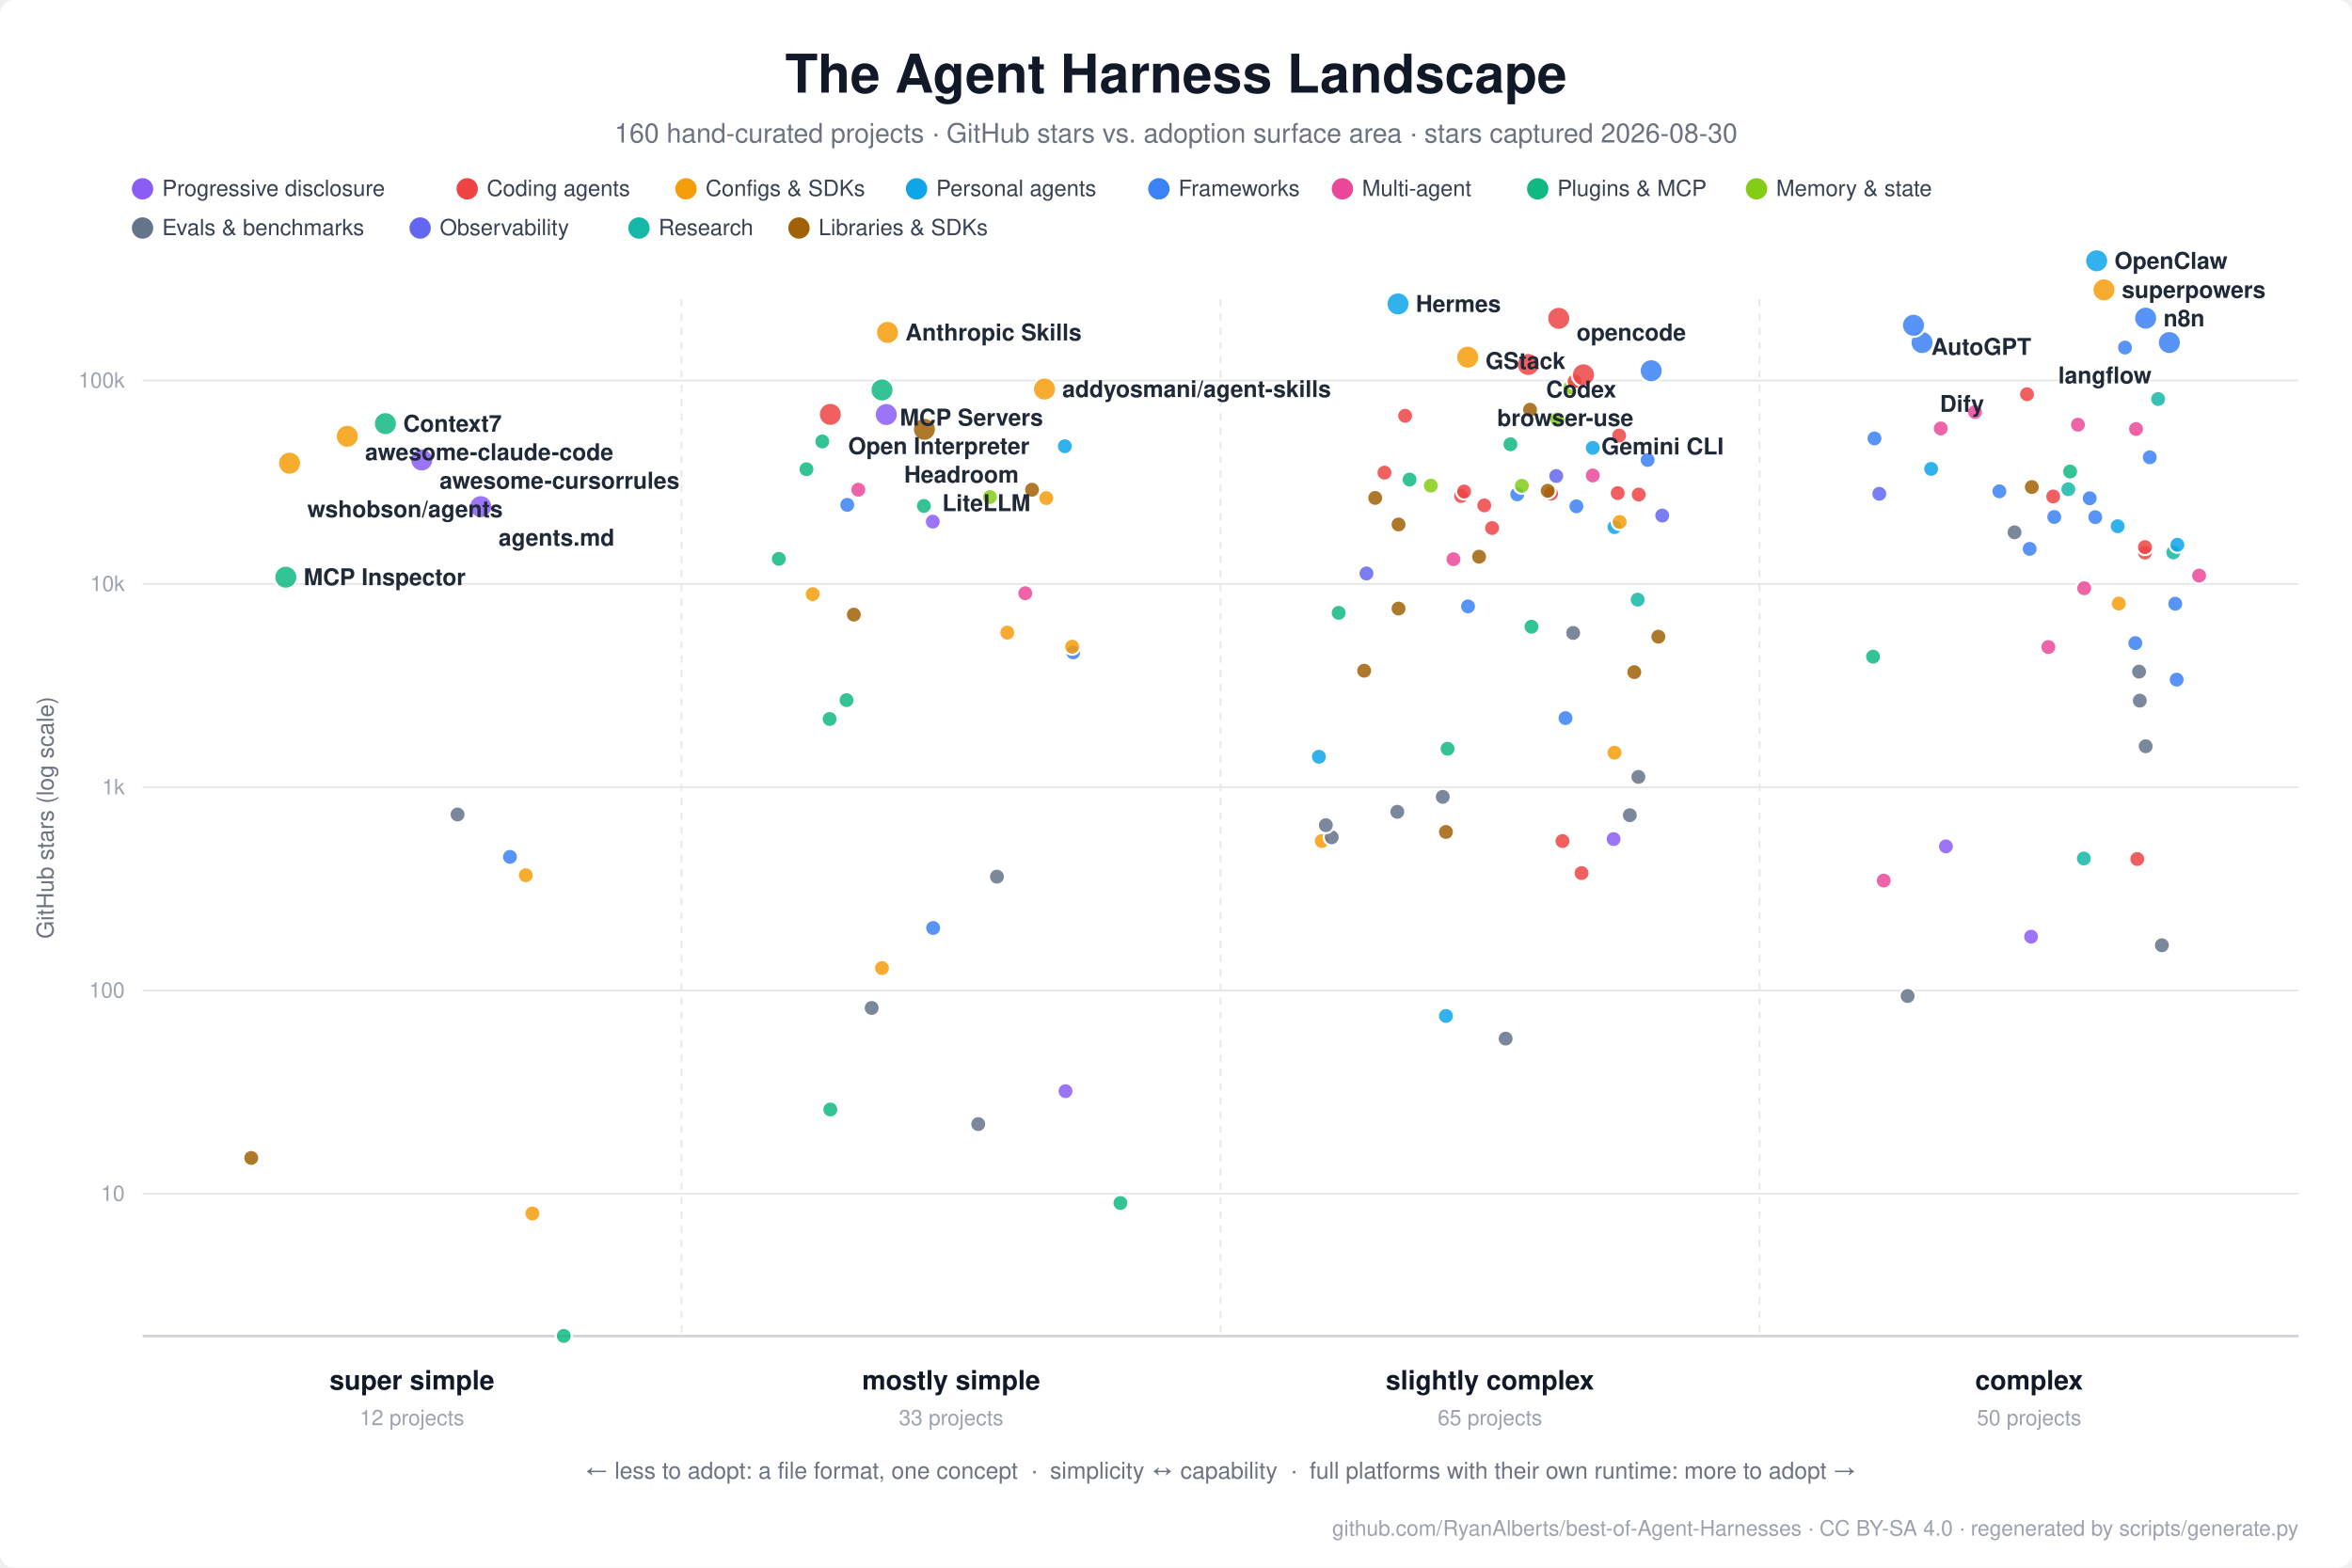
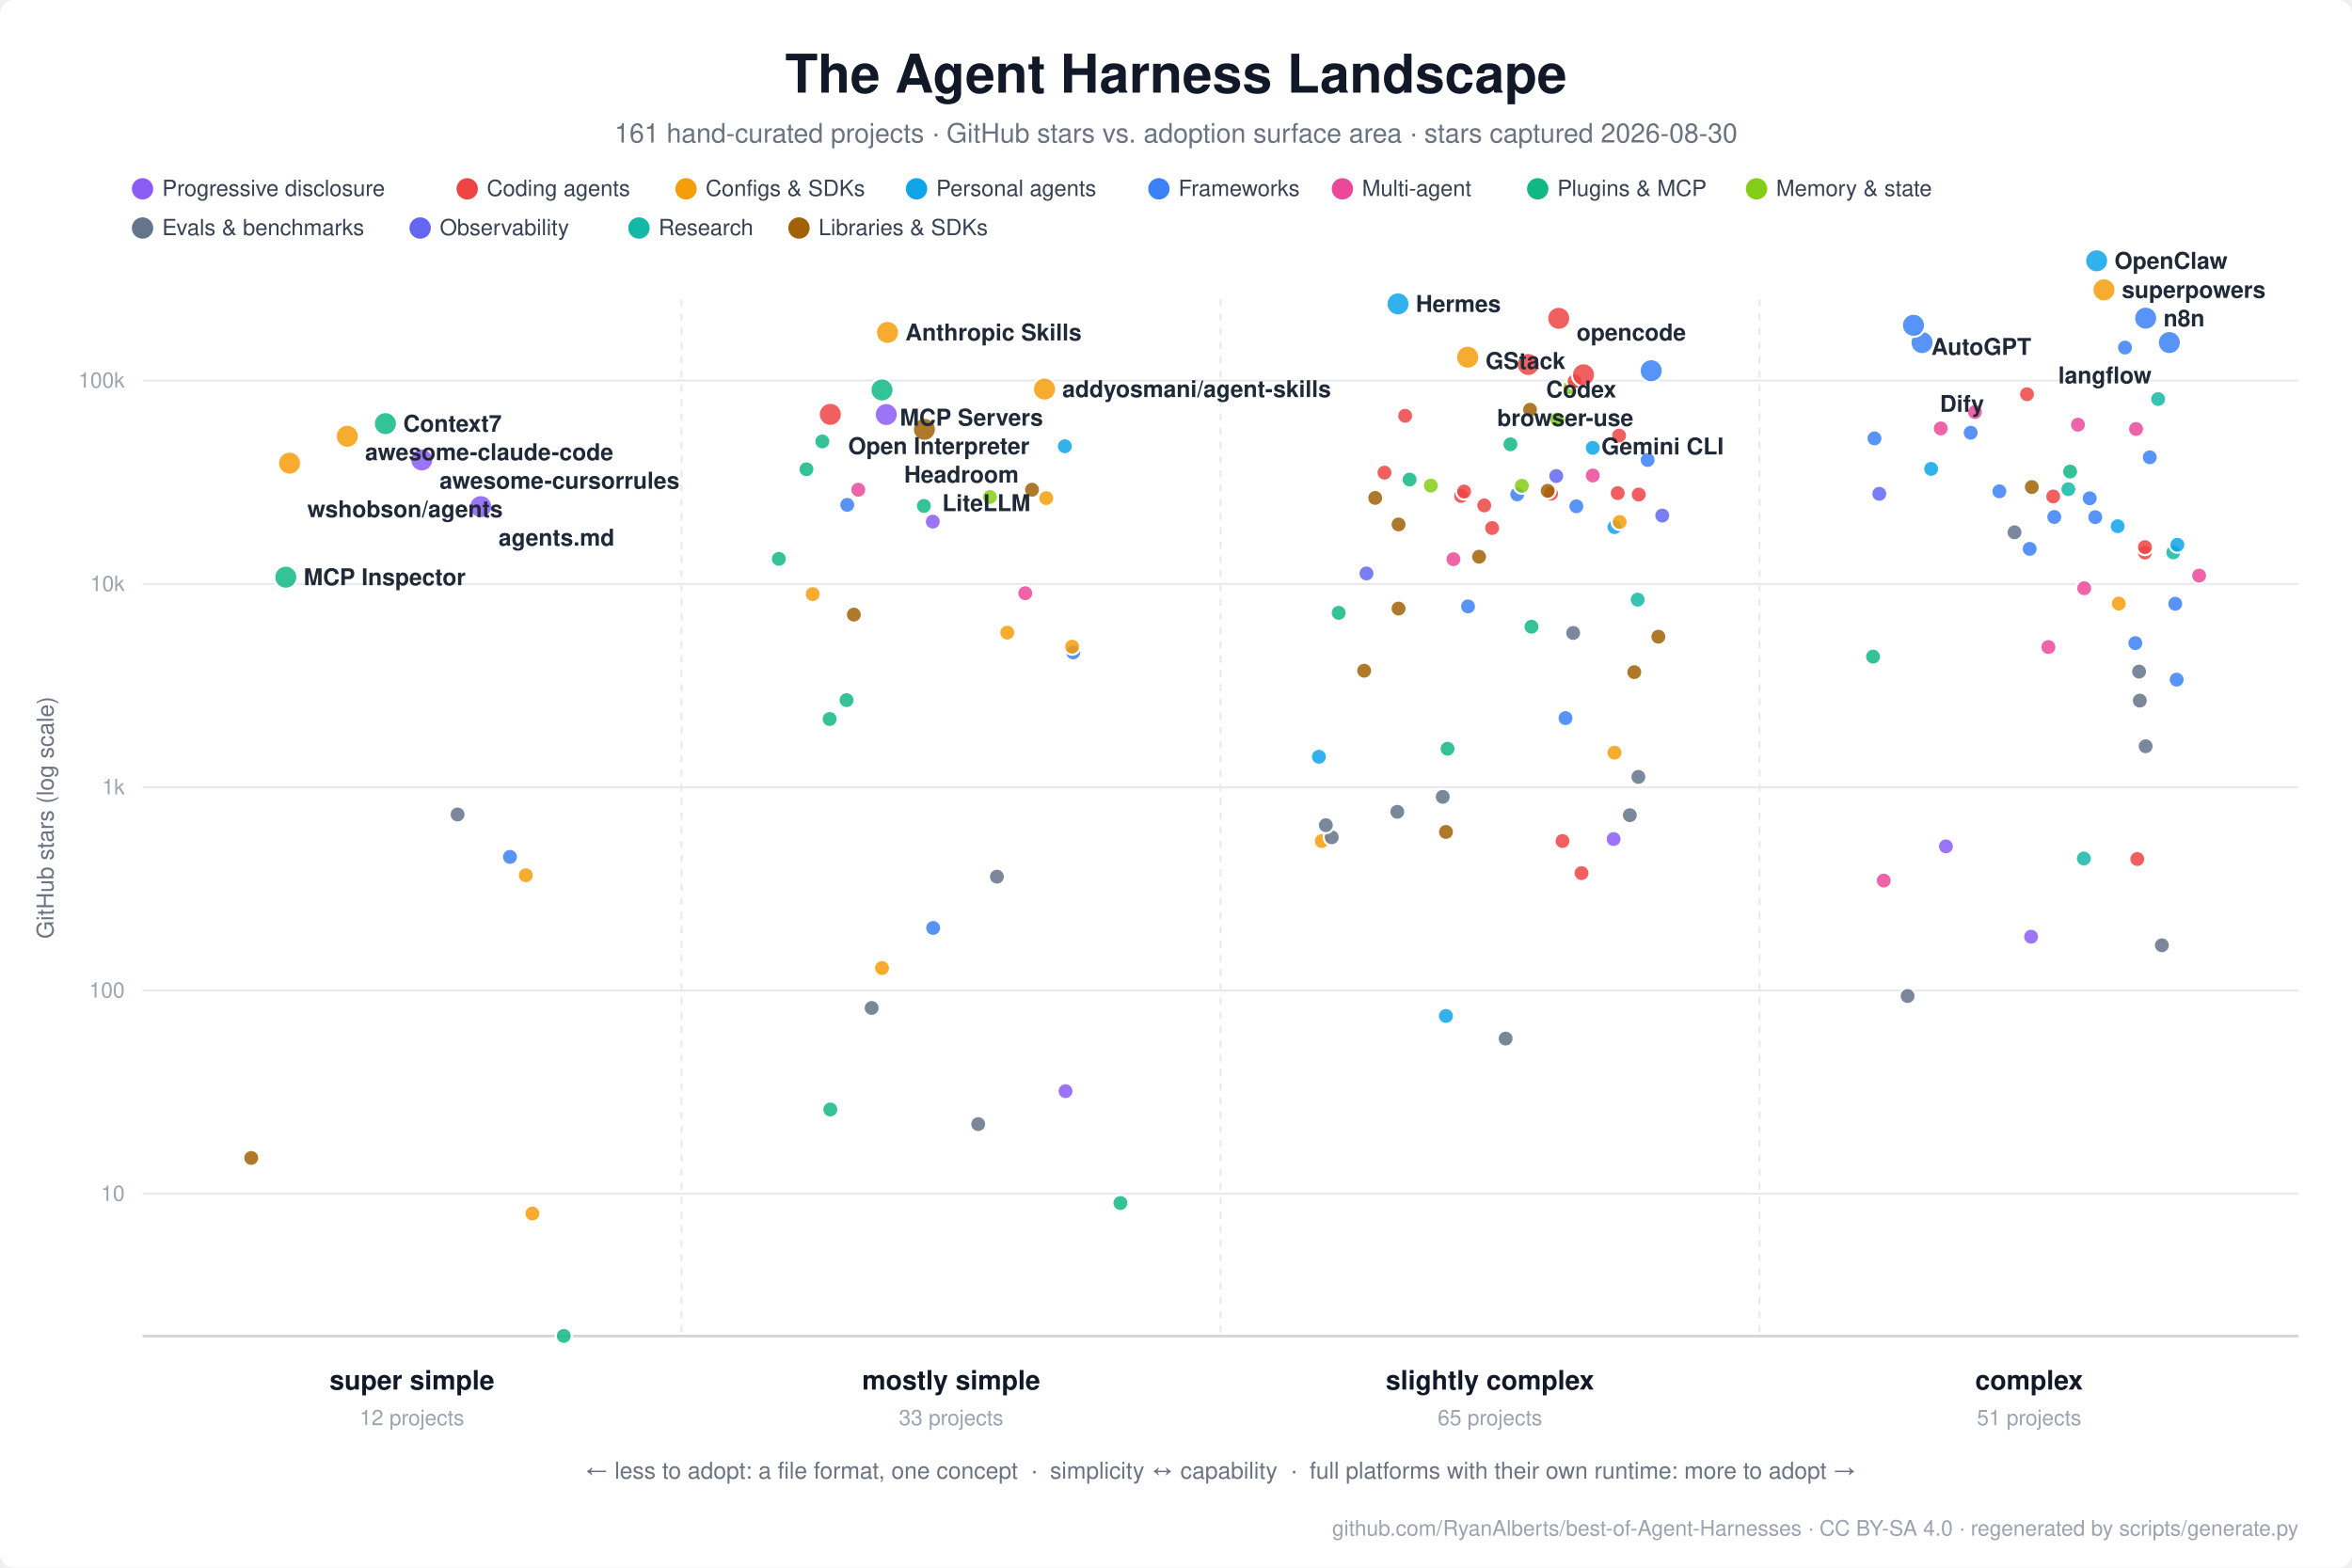
<svg xmlns="http://www.w3.org/2000/svg" viewBox="0 0 1320 880" font-family="-apple-system, 'Segoe UI', Helvetica, Arial, sans-serif">
  <rect width="1320" height="880" fill="#ffffff" rx="8" />
  <text x="660.0" y="52" text-anchor="middle" font-size="30" font-weight="700" fill="#111827">The Agent Harness Landscape</text>
-   <text x="660.0" y="80" text-anchor="middle" font-size="15" fill="#6b7280">160 hand-curated projects · GitHub stars vs. adoption surface area · stars captured 2026-08-30</text>
+   <text x="660.0" y="80" text-anchor="middle" font-size="15" fill="#6b7280">161 hand-curated projects · GitHub stars vs. adoption surface area · stars captured 2026-08-30</text>
  <circle cx="80" cy="106" r="6" fill="#8b5cf6" />
  <text x="91" y="110" font-size="12.5" fill="#374151">Progressive disclosure</text>
  <circle cx="262.2" cy="106" r="6" fill="#ef4444" />
  <text x="273.2" y="110" font-size="12.5" fill="#374151">Coding agents</text>
  <circle cx="385.0" cy="106" r="6" fill="#f59e0b" />
  <text x="396.0" y="110" font-size="12.5" fill="#374151">Configs &amp; SDKs</text>
  <circle cx="514.4" cy="106" r="6" fill="#0ea5e9" />
  <text x="525.4" y="110" font-size="12.5" fill="#374151">Personal agents</text>
  <circle cx="650.4" cy="106" r="6" fill="#3b82f6" />
  <text x="661.4" y="110" font-size="12.5" fill="#374151">Frameworks</text>
  <circle cx="753.4" cy="106" r="6" fill="#ec4899" />
  <text x="764.4" y="110" font-size="12.5" fill="#374151">Multi-agent</text>
  <circle cx="863.0" cy="106" r="6" fill="#10b981" />
  <text x="874.0" y="110" font-size="12.5" fill="#374151">Plugins &amp; MCP</text>
  <circle cx="985.8" cy="106" r="6" fill="#84cc16" />
  <text x="996.8" y="110" font-size="12.5" fill="#374151">Memory &amp; state</text>
  <circle cx="80" cy="128" r="6" fill="#64748b" />
  <text x="91" y="132" font-size="12.5" fill="#374151">Evals &amp; benchmarks</text>
  <circle cx="235.8" cy="128" r="6" fill="#6366f1" />
  <text x="246.8" y="132" font-size="12.5" fill="#374151">Observability</text>
  <circle cx="358.6" cy="128" r="6" fill="#14b8a6" />
  <text x="369.6" y="132" font-size="12.5" fill="#374151">Research</text>
  <circle cx="448.4" cy="128" r="6" fill="#a16207" />
  <text x="459.4" y="132" font-size="12.5" fill="#374151">Libraries &amp; SDKs</text>
  <line x1="80" y1="670.1" x2="1290" y2="670.1" stroke="#e5e7eb" stroke-width="1" />
  <text x="70" y="674.1" text-anchor="end" font-size="12" fill="#9ca3af">10</text>
  <line x1="80" y1="556.0" x2="1290" y2="556.0" stroke="#e5e7eb" stroke-width="1" />
  <text x="70" y="560.0" text-anchor="end" font-size="12" fill="#9ca3af">100</text>
  <line x1="80" y1="441.9" x2="1290" y2="441.9" stroke="#e5e7eb" stroke-width="1" />
  <text x="70" y="445.9" text-anchor="end" font-size="12" fill="#9ca3af">1k</text>
  <line x1="80" y1="327.8" x2="1290" y2="327.8" stroke="#e5e7eb" stroke-width="1" />
  <text x="70" y="331.8" text-anchor="end" font-size="12" fill="#9ca3af">10k</text>
  <line x1="80" y1="213.6" x2="1290" y2="213.6" stroke="#e5e7eb" stroke-width="1" />
  <text x="70" y="217.6" text-anchor="end" font-size="12" fill="#9ca3af">100k</text>
  <text x="30" y="459" font-size="13" fill="#6b7280" transform="rotate(-90 30 459)" text-anchor="middle">GitHub stars (log scale)</text>
  <text x="231.2" y="780" text-anchor="middle" font-size="15" font-weight="600" fill="#111827">super simple</text>
  <text x="231.2" y="800" text-anchor="middle" font-size="12" fill="#9ca3af">12 projects</text>
  <line x1="382.5" y1="168" x2="382.5" y2="750" stroke="#e5e7eb" stroke-width="1" stroke-dasharray="4 4" />
  <text x="533.8" y="780" text-anchor="middle" font-size="15" font-weight="600" fill="#111827">mostly simple</text>
  <text x="533.8" y="800" text-anchor="middle" font-size="12" fill="#9ca3af">33 projects</text>
  <line x1="685.0" y1="168" x2="685.0" y2="750" stroke="#e5e7eb" stroke-width="1" stroke-dasharray="4 4" />
  <text x="836.2" y="780" text-anchor="middle" font-size="15" font-weight="600" fill="#111827">slightly complex</text>
  <text x="836.2" y="800" text-anchor="middle" font-size="12" fill="#9ca3af">65 projects</text>
  <line x1="987.5" y1="168" x2="987.5" y2="750" stroke="#e5e7eb" stroke-width="1" stroke-dasharray="4 4" />
  <text x="1138.8" y="780" text-anchor="middle" font-size="15" font-weight="600" fill="#111827">complex</text>
-   <text x="1138.8" y="800" text-anchor="middle" font-size="12" fill="#9ca3af">50 projects</text>
+   <text x="1138.8" y="800" text-anchor="middle" font-size="12" fill="#9ca3af">51 projects</text>
  <line x1="80" y1="750" x2="1290" y2="750" stroke="#d1d5db" stroke-width="1.5" />
  <text x="685.0" y="830" text-anchor="middle" font-size="13" fill="#6b7280">←  less to adopt: a file format, one concept  ·  simplicity ↔ capability  ·  full platforms with their own runtime: more to adopt  →</text>
  <circle cx="316.4" cy="749.9" r="4.5" fill="#10b981" fill-opacity="0.85" stroke="#ffffff" stroke-width="1.2" />
  <circle cx="298.8" cy="681.2" r="4.5" fill="#f59e0b" fill-opacity="0.85" stroke="#ffffff" stroke-width="1.2" />
  <circle cx="628.8" cy="675.3" r="4.5" fill="#10b981" fill-opacity="0.85" stroke="#ffffff" stroke-width="1.2" />
  <circle cx="141.0" cy="650.0" r="4.5" fill="#a16207" fill-opacity="0.85" stroke="#ffffff" stroke-width="1.2" />
  <circle cx="549.0" cy="631.0" r="4.5" fill="#64748b" fill-opacity="0.85" stroke="#ffffff" stroke-width="1.2" />
  <circle cx="466.0" cy="622.8" r="4.5" fill="#10b981" fill-opacity="0.85" stroke="#ffffff" stroke-width="1.2" />
  <circle cx="598.0" cy="612.5" r="4.5" fill="#8b5cf6" fill-opacity="0.85" stroke="#ffffff" stroke-width="1.2" />
  <circle cx="845.0" cy="583.0" r="4.5" fill="#64748b" fill-opacity="0.85" stroke="#ffffff" stroke-width="1.2" />
  <circle cx="811.5" cy="570.3" r="4.5" fill="#0ea5e9" fill-opacity="0.85" stroke="#ffffff" stroke-width="1.2" />
  <circle cx="489.2" cy="565.8" r="4.5" fill="#64748b" fill-opacity="0.85" stroke="#ffffff" stroke-width="1.2" />
  <circle cx="1070.6" cy="559.1" r="4.5" fill="#64748b" fill-opacity="0.85" stroke="#ffffff" stroke-width="1.2" />
  <circle cx="495.0" cy="543.4" r="4.5" fill="#f59e0b" fill-opacity="0.85" stroke="#ffffff" stroke-width="1.2" />
  <circle cx="1213.3" cy="530.6" r="4.5" fill="#64748b" fill-opacity="0.85" stroke="#ffffff" stroke-width="1.2" />
  <circle cx="1139.9" cy="525.8" r="4.5" fill="#8b5cf6" fill-opacity="0.85" stroke="#ffffff" stroke-width="1.2" />
  <circle cx="523.7" cy="520.9" r="4.5" fill="#3b82f6" fill-opacity="0.85" stroke="#ffffff" stroke-width="1.2" />
  <circle cx="1057.2" cy="494.3" r="4.5" fill="#ec4899" fill-opacity="0.85" stroke="#ffffff" stroke-width="1.2" />
  <circle cx="559.5" cy="492.1" r="4.5" fill="#64748b" fill-opacity="0.85" stroke="#ffffff" stroke-width="1.2" />
  <circle cx="295.1" cy="491.3" r="4.5" fill="#f59e0b" fill-opacity="0.85" stroke="#ffffff" stroke-width="1.2" />
  <circle cx="887.6" cy="490.1" r="4.5" fill="#ef4444" fill-opacity="0.85" stroke="#ffffff" stroke-width="1.2" />
  <circle cx="1199.5" cy="482.2" r="4.5" fill="#ef4444" fill-opacity="0.85" stroke="#ffffff" stroke-width="1.2" />
  <circle cx="1169.5" cy="481.9" r="4.5" fill="#14b8a6" fill-opacity="0.85" stroke="#ffffff" stroke-width="1.2" />
  <circle cx="286.2" cy="481.0" r="4.5" fill="#3b82f6" fill-opacity="0.85" stroke="#ffffff" stroke-width="1.2" />
  <circle cx="1092.1" cy="475.1" r="4.5" fill="#8b5cf6" fill-opacity="0.85" stroke="#ffffff" stroke-width="1.2" />
  <circle cx="741.8" cy="472.1" r="4.5" fill="#f59e0b" fill-opacity="0.85" stroke="#ffffff" stroke-width="1.2" />
  <circle cx="876.9" cy="472.1" r="4.5" fill="#ef4444" fill-opacity="0.85" stroke="#ffffff" stroke-width="1.2" />
  <circle cx="905.6" cy="471.0" r="4.5" fill="#8b5cf6" fill-opacity="0.85" stroke="#ffffff" stroke-width="1.2" />
  <circle cx="747.4" cy="470.0" r="4.5" fill="#64748b" fill-opacity="0.85" stroke="#ffffff" stroke-width="1.2" />
  <circle cx="811.5" cy="467.0" r="4.5" fill="#a16207" fill-opacity="0.85" stroke="#ffffff" stroke-width="1.2" />
  <circle cx="744.1" cy="463.2" r="4.5" fill="#64748b" fill-opacity="0.85" stroke="#ffffff" stroke-width="1.2" />
  <circle cx="914.7" cy="457.6" r="4.5" fill="#64748b" fill-opacity="0.85" stroke="#ffffff" stroke-width="1.2" />
  <circle cx="256.8" cy="457.2" r="4.5" fill="#64748b" fill-opacity="0.85" stroke="#ffffff" stroke-width="1.2" />
  <circle cx="784.2" cy="455.7" r="4.5" fill="#64748b" fill-opacity="0.85" stroke="#ffffff" stroke-width="1.2" />
  <circle cx="809.7" cy="447.3" r="4.5" fill="#64748b" fill-opacity="0.85" stroke="#ffffff" stroke-width="1.2" />
  <circle cx="919.5" cy="436.1" r="4.5" fill="#64748b" fill-opacity="0.85" stroke="#ffffff" stroke-width="1.2" />
  <circle cx="740.2" cy="424.8" r="4.5" fill="#0ea5e9" fill-opacity="0.85" stroke="#ffffff" stroke-width="1.2" />
  <circle cx="906.1" cy="422.5" r="4.5" fill="#f59e0b" fill-opacity="0.85" stroke="#ffffff" stroke-width="1.2" />
  <circle cx="812.4" cy="420.3" r="4.5" fill="#10b981" fill-opacity="0.85" stroke="#ffffff" stroke-width="1.2" />
  <circle cx="1204.2" cy="418.9" r="4.5" fill="#64748b" fill-opacity="0.85" stroke="#ffffff" stroke-width="1.2" />
  <circle cx="465.6" cy="403.6" r="4.5" fill="#10b981" fill-opacity="0.85" stroke="#ffffff" stroke-width="1.2" />
  <circle cx="878.6" cy="403.1" r="4.5" fill="#3b82f6" fill-opacity="0.85" stroke="#ffffff" stroke-width="1.2" />
  <circle cx="1200.9" cy="393.3" r="4.5" fill="#64748b" fill-opacity="0.85" stroke="#ffffff" stroke-width="1.2" />
  <circle cx="475.1" cy="393.0" r="4.5" fill="#10b981" fill-opacity="0.85" stroke="#ffffff" stroke-width="1.2" />
  <circle cx="1221.6" cy="381.5" r="4.5" fill="#3b82f6" fill-opacity="0.85" stroke="#ffffff" stroke-width="1.2" />
  <circle cx="917.2" cy="377.3" r="4.5" fill="#a16207" fill-opacity="0.85" stroke="#ffffff" stroke-width="1.2" />
  <circle cx="1200.5" cy="377.0" r="4.5" fill="#64748b" fill-opacity="0.85" stroke="#ffffff" stroke-width="1.2" />
  <circle cx="765.6" cy="376.5" r="4.5" fill="#a16207" fill-opacity="0.85" stroke="#ffffff" stroke-width="1.2" />
  <circle cx="1051.2" cy="368.6" r="4.5" fill="#10b981" fill-opacity="0.85" stroke="#ffffff" stroke-width="1.2" />
  <circle cx="602.3" cy="366.2" r="4.5" fill="#3b82f6" fill-opacity="0.85" stroke="#ffffff" stroke-width="1.2" />
  <circle cx="1149.6" cy="363.2" r="4.5" fill="#ec4899" fill-opacity="0.85" stroke="#ffffff" stroke-width="1.2" />
  <circle cx="601.7" cy="363.0" r="4.5" fill="#f59e0b" fill-opacity="0.85" stroke="#ffffff" stroke-width="1.2" />
  <circle cx="1198.4" cy="361.0" r="4.5" fill="#3b82f6" fill-opacity="0.85" stroke="#ffffff" stroke-width="1.2" />
  <circle cx="930.7" cy="357.4" r="4.5" fill="#a16207" fill-opacity="0.85" stroke="#ffffff" stroke-width="1.2" />
  <circle cx="882.9" cy="355.3" r="4.5" fill="#64748b" fill-opacity="0.85" stroke="#ffffff" stroke-width="1.2" />
  <circle cx="565.3" cy="355.1" r="4.5" fill="#f59e0b" fill-opacity="0.85" stroke="#ffffff" stroke-width="1.2" />
  <circle cx="859.5" cy="351.8" r="4.5" fill="#10b981" fill-opacity="0.85" stroke="#ffffff" stroke-width="1.2" />
  <circle cx="479.2" cy="345.0" r="4.5" fill="#a16207" fill-opacity="0.85" stroke="#ffffff" stroke-width="1.2" />
  <circle cx="751.3" cy="344.0" r="4.5" fill="#10b981" fill-opacity="0.85" stroke="#ffffff" stroke-width="1.2" />
  <circle cx="784.9" cy="341.6" r="4.5" fill="#a16207" fill-opacity="0.85" stroke="#ffffff" stroke-width="1.2" />
  <circle cx="823.9" cy="340.4" r="4.5" fill="#3b82f6" fill-opacity="0.85" stroke="#ffffff" stroke-width="1.2" />
  <circle cx="1220.8" cy="338.9" r="4.5" fill="#3b82f6" fill-opacity="0.85" stroke="#ffffff" stroke-width="1.2" />
  <circle cx="1189.1" cy="338.8" r="4.5" fill="#f59e0b" fill-opacity="0.85" stroke="#ffffff" stroke-width="1.2" />
  <circle cx="919.1" cy="336.6" r="4.5" fill="#14b8a6" fill-opacity="0.85" stroke="#ffffff" stroke-width="1.2" />
  <circle cx="456.1" cy="333.5" r="4.5" fill="#f59e0b" fill-opacity="0.85" stroke="#ffffff" stroke-width="1.2" />
  <circle cx="575.4" cy="333.0" r="4.5" fill="#ec4899" fill-opacity="0.85" stroke="#ffffff" stroke-width="1.2" />
  <circle cx="1169.7" cy="330.2" r="4.5" fill="#ec4899" fill-opacity="0.85" stroke="#ffffff" stroke-width="1.2" />
  <circle cx="160.4" cy="324.0" r="6.5" fill="#10b981" fill-opacity="0.85" stroke="#ffffff" stroke-width="1.2" />
  <circle cx="1234.2" cy="323.1" r="4.5" fill="#ec4899" fill-opacity="0.85" stroke="#ffffff" stroke-width="1.2" />
  <circle cx="766.9" cy="321.9" r="4.5" fill="#6366f1" fill-opacity="0.85" stroke="#ffffff" stroke-width="1.2" />
  <circle cx="815.7" cy="313.9" r="4.5" fill="#ec4899" fill-opacity="0.85" stroke="#ffffff" stroke-width="1.2" />
  <circle cx="437.1" cy="313.7" r="4.5" fill="#10b981" fill-opacity="0.85" stroke="#ffffff" stroke-width="1.2" />
  <circle cx="830.1" cy="312.5" r="4.5" fill="#a16207" fill-opacity="0.85" stroke="#ffffff" stroke-width="1.2" />
  <circle cx="1203.8" cy="310.2" r="4.5" fill="#ef4444" fill-opacity="0.85" stroke="#ffffff" stroke-width="1.2" />
  <circle cx="1219.7" cy="310.1" r="4.5" fill="#14b8a6" fill-opacity="0.85" stroke="#ffffff" stroke-width="1.2" />
  <circle cx="1139.1" cy="308.1" r="4.5" fill="#3b82f6" fill-opacity="0.85" stroke="#ffffff" stroke-width="1.2" />
  <circle cx="1203.8" cy="307.1" r="4.5" fill="#ef4444" fill-opacity="0.85" stroke="#ffffff" stroke-width="1.2" />
  <circle cx="1222.0" cy="305.8" r="4.5" fill="#0ea5e9" fill-opacity="0.85" stroke="#ffffff" stroke-width="1.2" />
  <circle cx="1130.6" cy="298.8" r="4.5" fill="#64748b" fill-opacity="0.85" stroke="#ffffff" stroke-width="1.2" />
  <circle cx="837.4" cy="296.4" r="4.5" fill="#ef4444" fill-opacity="0.85" stroke="#ffffff" stroke-width="1.2" />
  <circle cx="906.1" cy="295.9" r="4.5" fill="#0ea5e9" fill-opacity="0.85" stroke="#ffffff" stroke-width="1.2" />
  <circle cx="1188.5" cy="295.4" r="4.5" fill="#0ea5e9" fill-opacity="0.85" stroke="#ffffff" stroke-width="1.2" />
  <circle cx="784.9" cy="294.4" r="4.5" fill="#a16207" fill-opacity="0.85" stroke="#ffffff" stroke-width="1.2" />
  <circle cx="909.0" cy="293.0" r="4.5" fill="#f59e0b" fill-opacity="0.85" stroke="#ffffff" stroke-width="1.2" />
  <circle cx="523.5" cy="292.8" r="4.5" fill="#8b5cf6" fill-opacity="0.85" stroke="#ffffff" stroke-width="1.2" />
  <circle cx="1175.9" cy="290.3" r="4.5" fill="#3b82f6" fill-opacity="0.85" stroke="#ffffff" stroke-width="1.2" />
  <circle cx="1152.9" cy="290.2" r="4.5" fill="#3b82f6" fill-opacity="0.85" stroke="#ffffff" stroke-width="1.2" />
  <circle cx="932.9" cy="289.4" r="4.5" fill="#6366f1" fill-opacity="0.85" stroke="#ffffff" stroke-width="1.2" />
  <circle cx="269.8" cy="284.4" r="6.5" fill="#8b5cf6" fill-opacity="0.85" stroke="#ffffff" stroke-width="1.2" />
  <circle cx="884.7" cy="284.2" r="4.5" fill="#3b82f6" fill-opacity="0.85" stroke="#ffffff" stroke-width="1.2" />
  <circle cx="518.5" cy="284.0" r="4.5" fill="#10b981" fill-opacity="0.85" stroke="#ffffff" stroke-width="1.2" />
  <circle cx="833.0" cy="283.7" r="4.5" fill="#ef4444" fill-opacity="0.85" stroke="#ffffff" stroke-width="1.2" />
  <circle cx="475.5" cy="283.4" r="4.5" fill="#3b82f6" fill-opacity="0.85" stroke="#ffffff" stroke-width="1.2" />
  <circle cx="1172.8" cy="279.7" r="4.5" fill="#3b82f6" fill-opacity="0.85" stroke="#ffffff" stroke-width="1.2" />
  <circle cx="587.2" cy="279.6" r="4.5" fill="#f59e0b" fill-opacity="0.85" stroke="#ffffff" stroke-width="1.2" />
  <circle cx="771.8" cy="279.5" r="4.5" fill="#a16207" fill-opacity="0.85" stroke="#ffffff" stroke-width="1.2" />
  <circle cx="555.6" cy="279.0" r="4.5" fill="#84cc16" fill-opacity="0.85" stroke="#ffffff" stroke-width="1.2" />
  <circle cx="1152.3" cy="278.7" r="4.5" fill="#ef4444" fill-opacity="0.85" stroke="#ffffff" stroke-width="1.2" />
  <circle cx="820.0" cy="278.4" r="4.5" fill="#ef4444" fill-opacity="0.85" stroke="#ffffff" stroke-width="1.2" />
  <circle cx="919.7" cy="277.6" r="4.5" fill="#ef4444" fill-opacity="0.85" stroke="#ffffff" stroke-width="1.2" />
  <circle cx="851.5" cy="277.5" r="4.5" fill="#3b82f6" fill-opacity="0.85" stroke="#ffffff" stroke-width="1.2" />
  <circle cx="1054.7" cy="277.2" r="4.5" fill="#6366f1" fill-opacity="0.85" stroke="#ffffff" stroke-width="1.2" />
  <circle cx="870.5" cy="277.1" r="4.5" fill="#ef4444" fill-opacity="0.85" stroke="#ffffff" stroke-width="1.2" />
  <circle cx="907.9" cy="276.8" r="4.5" fill="#ef4444" fill-opacity="0.85" stroke="#ffffff" stroke-width="1.2" />
  <circle cx="821.7" cy="275.9" r="4.5" fill="#ef4444" fill-opacity="0.85" stroke="#ffffff" stroke-width="1.2" />
  <circle cx="1122.1" cy="275.8" r="4.5" fill="#3b82f6" fill-opacity="0.85" stroke="#ffffff" stroke-width="1.2" />
  <circle cx="868.6" cy="275.5" r="4.5" fill="#a16207" fill-opacity="0.85" stroke="#ffffff" stroke-width="1.2" />
  <circle cx="579.2" cy="274.9" r="4.5" fill="#a16207" fill-opacity="0.85" stroke="#ffffff" stroke-width="1.2" />
  <circle cx="481.7" cy="274.9" r="4.5" fill="#ec4899" fill-opacity="0.85" stroke="#ffffff" stroke-width="1.2" />
  <circle cx="1160.8" cy="274.6" r="4.5" fill="#14b8a6" fill-opacity="0.85" stroke="#ffffff" stroke-width="1.2" />
  <circle cx="1140.3" cy="273.4" r="4.5" fill="#a16207" fill-opacity="0.85" stroke="#ffffff" stroke-width="1.2" />
  <circle cx="854.1" cy="272.7" r="4.5" fill="#84cc16" fill-opacity="0.85" stroke="#ffffff" stroke-width="1.2" />
  <circle cx="803.0" cy="272.6" r="4.5" fill="#84cc16" fill-opacity="0.85" stroke="#ffffff" stroke-width="1.2" />
  <circle cx="791.1" cy="269.2" r="4.5" fill="#10b981" fill-opacity="0.85" stroke="#ffffff" stroke-width="1.2" />
  <circle cx="873.4" cy="267.2" r="4.5" fill="#6366f1" fill-opacity="0.85" stroke="#ffffff" stroke-width="1.2" />
  <circle cx="893.9" cy="266.9" r="4.5" fill="#ec4899" fill-opacity="0.85" stroke="#ffffff" stroke-width="1.2" />
  <circle cx="777.0" cy="265.3" r="4.5" fill="#ef4444" fill-opacity="0.85" stroke="#ffffff" stroke-width="1.2" />
  <circle cx="1161.8" cy="264.7" r="4.5" fill="#10b981" fill-opacity="0.85" stroke="#ffffff" stroke-width="1.2" />
  <circle cx="452.6" cy="263.4" r="4.5" fill="#10b981" fill-opacity="0.85" stroke="#ffffff" stroke-width="1.2" />
  <circle cx="1083.8" cy="263.2" r="4.5" fill="#0ea5e9" fill-opacity="0.85" stroke="#ffffff" stroke-width="1.2" />
  <circle cx="162.5" cy="260.0" r="6.5" fill="#f59e0b" fill-opacity="0.85" stroke="#ffffff" stroke-width="1.2" />
  <circle cx="236.7" cy="258.2" r="6.5" fill="#8b5cf6" fill-opacity="0.85" stroke="#ffffff" stroke-width="1.2" />
  <circle cx="924.7" cy="258.2" r="4.5" fill="#3b82f6" fill-opacity="0.85" stroke="#ffffff" stroke-width="1.2" />
  <circle cx="1206.5" cy="256.7" r="4.5" fill="#3b82f6" fill-opacity="0.85" stroke="#ffffff" stroke-width="1.2" />
  <circle cx="893.9" cy="251.4" r="4.5" fill="#0ea5e9" fill-opacity="0.85" stroke="#ffffff" stroke-width="1.2" />
  <circle cx="597.6" cy="250.5" r="4.5" fill="#0ea5e9" fill-opacity="0.85" stroke="#ffffff" stroke-width="1.2" />
  <circle cx="847.7" cy="249.4" r="4.5" fill="#10b981" fill-opacity="0.85" stroke="#ffffff" stroke-width="1.2" />
  <circle cx="461.5" cy="247.8" r="4.5" fill="#10b981" fill-opacity="0.85" stroke="#ffffff" stroke-width="1.2" />
  <circle cx="1052.0" cy="246.1" r="4.5" fill="#3b82f6" fill-opacity="0.85" stroke="#ffffff" stroke-width="1.2" />
  <circle cx="194.9" cy="244.9" r="6.5" fill="#f59e0b" fill-opacity="0.85" stroke="#ffffff" stroke-width="1.2" />
  <circle cx="908.7" cy="244.5" r="4.5" fill="#ef4444" fill-opacity="0.85" stroke="#ffffff" stroke-width="1.2" />
+   <circle cx="1106.0" cy="242.9" r="4.5" fill="#3b82f6" fill-opacity="0.85" stroke="#ffffff" stroke-width="1.2" />
  <circle cx="518.8" cy="241.0" r="6.5" fill="#a16207" fill-opacity="0.85" stroke="#ffffff" stroke-width="1.2" />
  <circle cx="1198.8" cy="240.8" r="4.5" fill="#ec4899" fill-opacity="0.85" stroke="#ffffff" stroke-width="1.2" />
  <circle cx="1089.2" cy="240.5" r="4.5" fill="#ec4899" fill-opacity="0.85" stroke="#ffffff" stroke-width="1.2" />
  <circle cx="1166.2" cy="238.4" r="4.5" fill="#ec4899" fill-opacity="0.85" stroke="#ffffff" stroke-width="1.2" />
  <circle cx="216.3" cy="237.8" r="6.5" fill="#10b981" fill-opacity="0.85" stroke="#ffffff" stroke-width="1.2" />
  <circle cx="874.0" cy="235.5" r="4.5" fill="#84cc16" fill-opacity="0.85" stroke="#ffffff" stroke-width="1.2" />
  <circle cx="788.6" cy="233.4" r="4.5" fill="#ef4444" fill-opacity="0.85" stroke="#ffffff" stroke-width="1.2" />
  <circle cx="497.4" cy="232.7" r="6.5" fill="#8b5cf6" fill-opacity="0.85" stroke="#ffffff" stroke-width="1.2" />
  <circle cx="466.0" cy="232.6" r="6.5" fill="#ef4444" fill-opacity="0.85" stroke="#ffffff" stroke-width="1.2" />
  <circle cx="1108.4" cy="231.3" r="4.5" fill="#ec4899" fill-opacity="0.85" stroke="#ffffff" stroke-width="1.2" />
  <circle cx="858.7" cy="230.0" r="4.5" fill="#a16207" fill-opacity="0.85" stroke="#ffffff" stroke-width="1.2" />
  <circle cx="1211.2" cy="224.0" r="4.5" fill="#14b8a6" fill-opacity="0.85" stroke="#ffffff" stroke-width="1.2" />
  <circle cx="1137.6" cy="221.3" r="4.5" fill="#ef4444" fill-opacity="0.85" stroke="#ffffff" stroke-width="1.2" />
  <circle cx="495.0" cy="218.9" r="6.5" fill="#10b981" fill-opacity="0.85" stroke="#ffffff" stroke-width="1.2" />
  <circle cx="586.2" cy="218.4" r="6.5" fill="#f59e0b" fill-opacity="0.85" stroke="#ffffff" stroke-width="1.2" />
  <circle cx="881.4" cy="217.4" r="4.5" fill="#84cc16" fill-opacity="0.85" stroke="#ffffff" stroke-width="1.2" />
  <circle cx="883.7" cy="214.0" r="4.5" fill="#ef4444" fill-opacity="0.85" stroke="#ffffff" stroke-width="1.2" />
  <circle cx="888.7" cy="210.4" r="6.5" fill="#ef4444" fill-opacity="0.85" stroke="#ffffff" stroke-width="1.2" />
  <circle cx="926.7" cy="208.1" r="6.5" fill="#3b82f6" fill-opacity="0.85" stroke="#ffffff" stroke-width="1.2" />
  <circle cx="857.7" cy="204.6" r="6.5" fill="#ef4444" fill-opacity="0.85" stroke="#ffffff" stroke-width="1.2" />
  <circle cx="823.7" cy="200.5" r="6.5" fill="#f59e0b" fill-opacity="0.85" stroke="#ffffff" stroke-width="1.2" />
  <circle cx="1192.6" cy="195.1" r="4.5" fill="#3b82f6" fill-opacity="0.85" stroke="#ffffff" stroke-width="1.2" />
  <circle cx="1078.7" cy="192.3" r="6.5" fill="#3b82f6" fill-opacity="0.85" stroke="#ffffff" stroke-width="1.2" />
  <circle cx="1217.5" cy="192.3" r="6.5" fill="#3b82f6" fill-opacity="0.85" stroke="#ffffff" stroke-width="1.2" />
  <circle cx="498.1" cy="186.6" r="6.5" fill="#f59e0b" fill-opacity="0.85" stroke="#ffffff" stroke-width="1.2" />
  <circle cx="1073.9" cy="182.6" r="6.5" fill="#3b82f6" fill-opacity="0.85" stroke="#ffffff" stroke-width="1.2" />
  <circle cx="874.8" cy="178.7" r="6.5" fill="#ef4444" fill-opacity="0.85" stroke="#ffffff" stroke-width="1.2" />
  <circle cx="1204.2" cy="178.6" r="6.5" fill="#3b82f6" fill-opacity="0.85" stroke="#ffffff" stroke-width="1.2" />
  <circle cx="784.6" cy="170.6" r="6.5" fill="#0ea5e9" fill-opacity="0.85" stroke="#ffffff" stroke-width="1.2" />
  <circle cx="1180.8" cy="162.7" r="6.5" fill="#f59e0b" fill-opacity="0.85" stroke="#ffffff" stroke-width="1.2" />
  <circle cx="1176.7" cy="146.4" r="6.5" fill="#0ea5e9" fill-opacity="0.85" stroke="#ffffff" stroke-width="1.2" />
  <text x="226.3" y="242.3" text-anchor="start" font-size="13" font-weight="600" fill="#1f2937">Context7</text>
  <text x="204.9" y="258.3" text-anchor="start" font-size="13" font-weight="600" fill="#1f2937">awesome-claude-code</text>
  <text x="246.7" y="274.3" text-anchor="start" font-size="13" font-weight="600" fill="#1f2937">awesome-cursorrules</text>
  <text x="172.5" y="290.3" text-anchor="start" font-size="13" font-weight="600" fill="#1f2937">wshobson/agents</text>
  <text x="279.8" y="306.3" text-anchor="start" font-size="13" font-weight="600" fill="#1f2937">agents.md</text>
  <text x="170.4" y="328.5" text-anchor="start" font-size="13" font-weight="600" fill="#1f2937">MCP Inspector</text>
  <text x="508.1" y="191.1" text-anchor="start" font-size="13" font-weight="600" fill="#1f2937">Anthropic Skills</text>
  <text x="596.2" y="222.9" text-anchor="start" font-size="13" font-weight="600" fill="#1f2937">addyosmani/agent-skills</text>
  <text x="505.0" y="238.9" text-anchor="start" font-size="13" font-weight="600" fill="#1f2937">MCP Servers</text>
  <text x="476.0" y="254.9" text-anchor="start" font-size="13" font-weight="600" fill="#1f2937">Open Interpreter</text>
  <text x="507.4" y="270.9" text-anchor="start" font-size="13" font-weight="600" fill="#1f2937">Headroom</text>
  <text x="528.8" y="286.9" text-anchor="start" font-size="13" font-weight="600" fill="#1f2937">LiteLLM</text>
  <text x="794.6" y="175.1" text-anchor="start" font-size="13" font-weight="600" fill="#1f2937">Hermes</text>
  <text x="884.8" y="191.1" text-anchor="start" font-size="13" font-weight="600" fill="#1f2937">opencode</text>
  <text x="833.7" y="207.1" text-anchor="start" font-size="13" font-weight="600" fill="#1f2937">GStack</text>
  <text x="867.7" y="223.1" text-anchor="start" font-size="13" font-weight="600" fill="#1f2937">Codex</text>
  <text x="916.7" y="239.1" text-anchor="end" font-size="13" font-weight="600" fill="#1f2937">browser-use</text>
  <text x="898.7" y="255.1" text-anchor="start" font-size="13" font-weight="600" fill="#1f2937">Gemini CLI</text>
  <text x="1186.7" y="150.9" text-anchor="start" font-size="13" font-weight="600" fill="#1f2937">OpenClaw</text>
  <text x="1190.8" y="167.2" text-anchor="start" font-size="13" font-weight="600" fill="#1f2937">superpowers</text>
  <text x="1214.2" y="183.2" text-anchor="start" font-size="13" font-weight="600" fill="#1f2937">n8n</text>
  <text x="1083.9" y="199.2" text-anchor="start" font-size="13" font-weight="600" fill="#1f2937">AutoGPT</text>
  <text x="1207.5" y="215.2" text-anchor="end" font-size="13" font-weight="600" fill="#1f2937">langflow</text>
  <text x="1088.7" y="231.2" text-anchor="start" font-size="13" font-weight="600" fill="#1f2937">Dify</text>
  <text x="1290" y="862" text-anchor="end" font-size="12" fill="#9ca3af">github.com/RyanAlberts/best-of-Agent-Harnesses · CC BY-SA 4.0 · regenerated by scripts/generate.py</text>
</svg>
